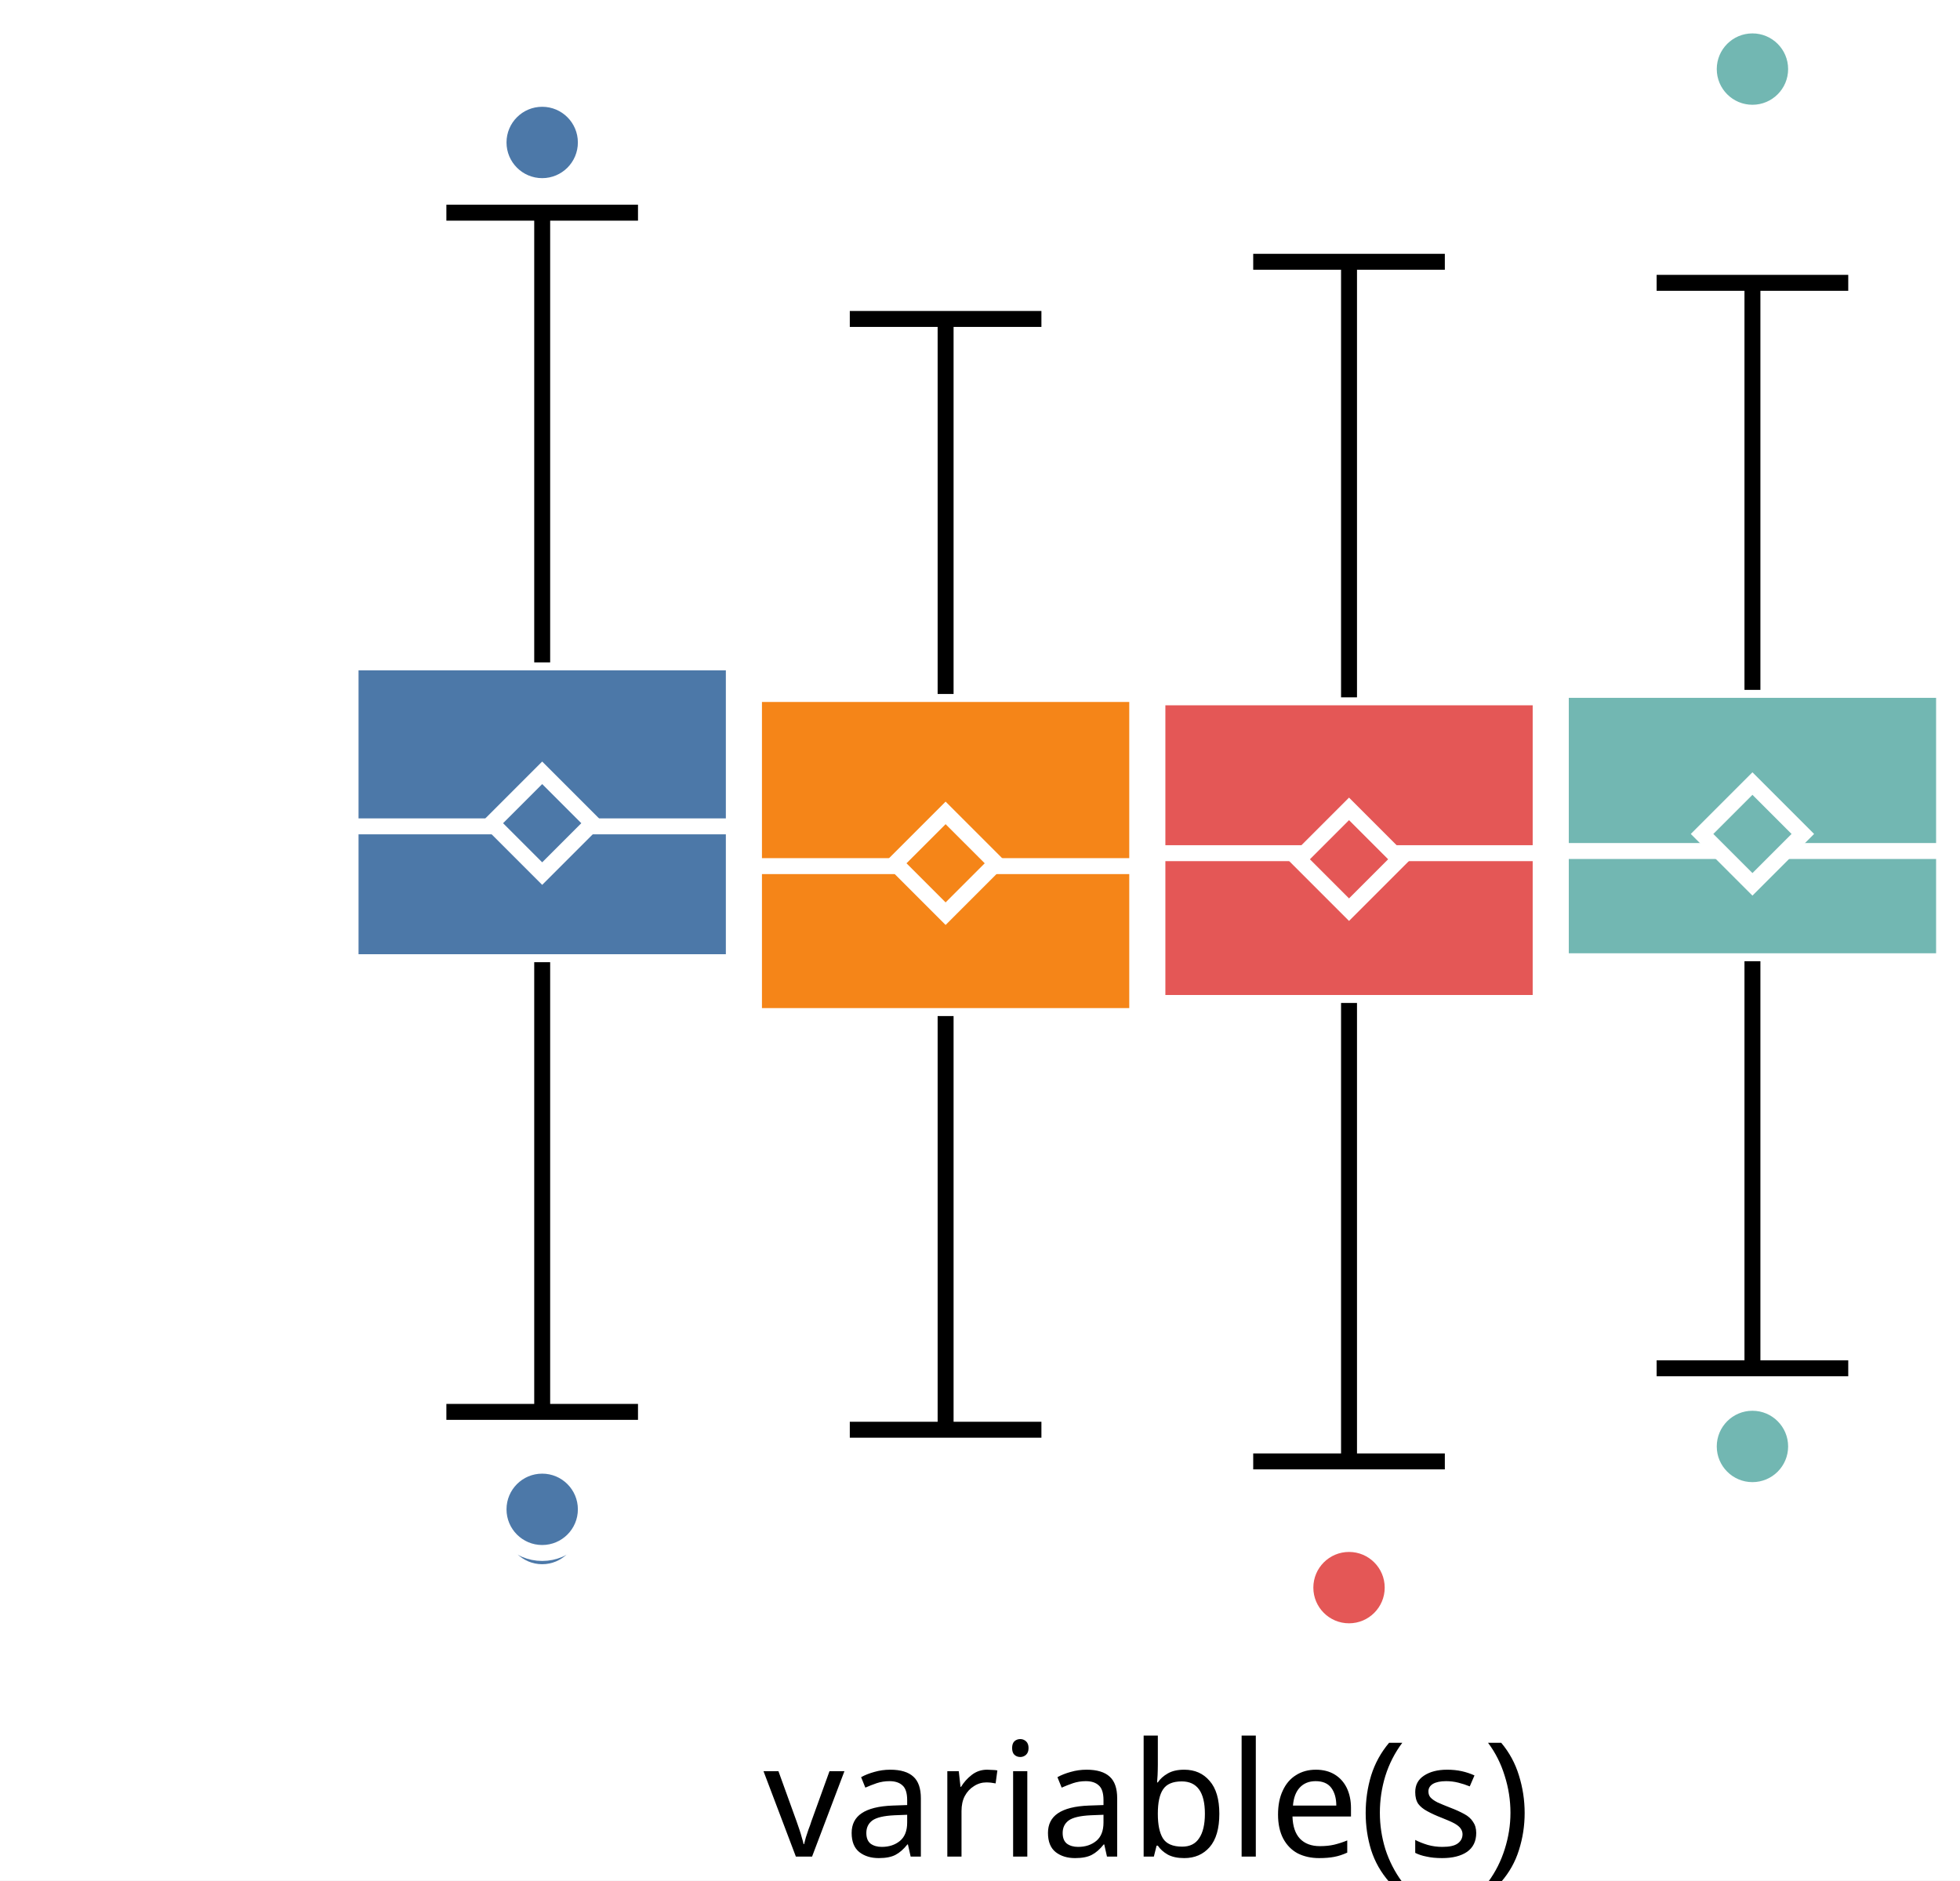
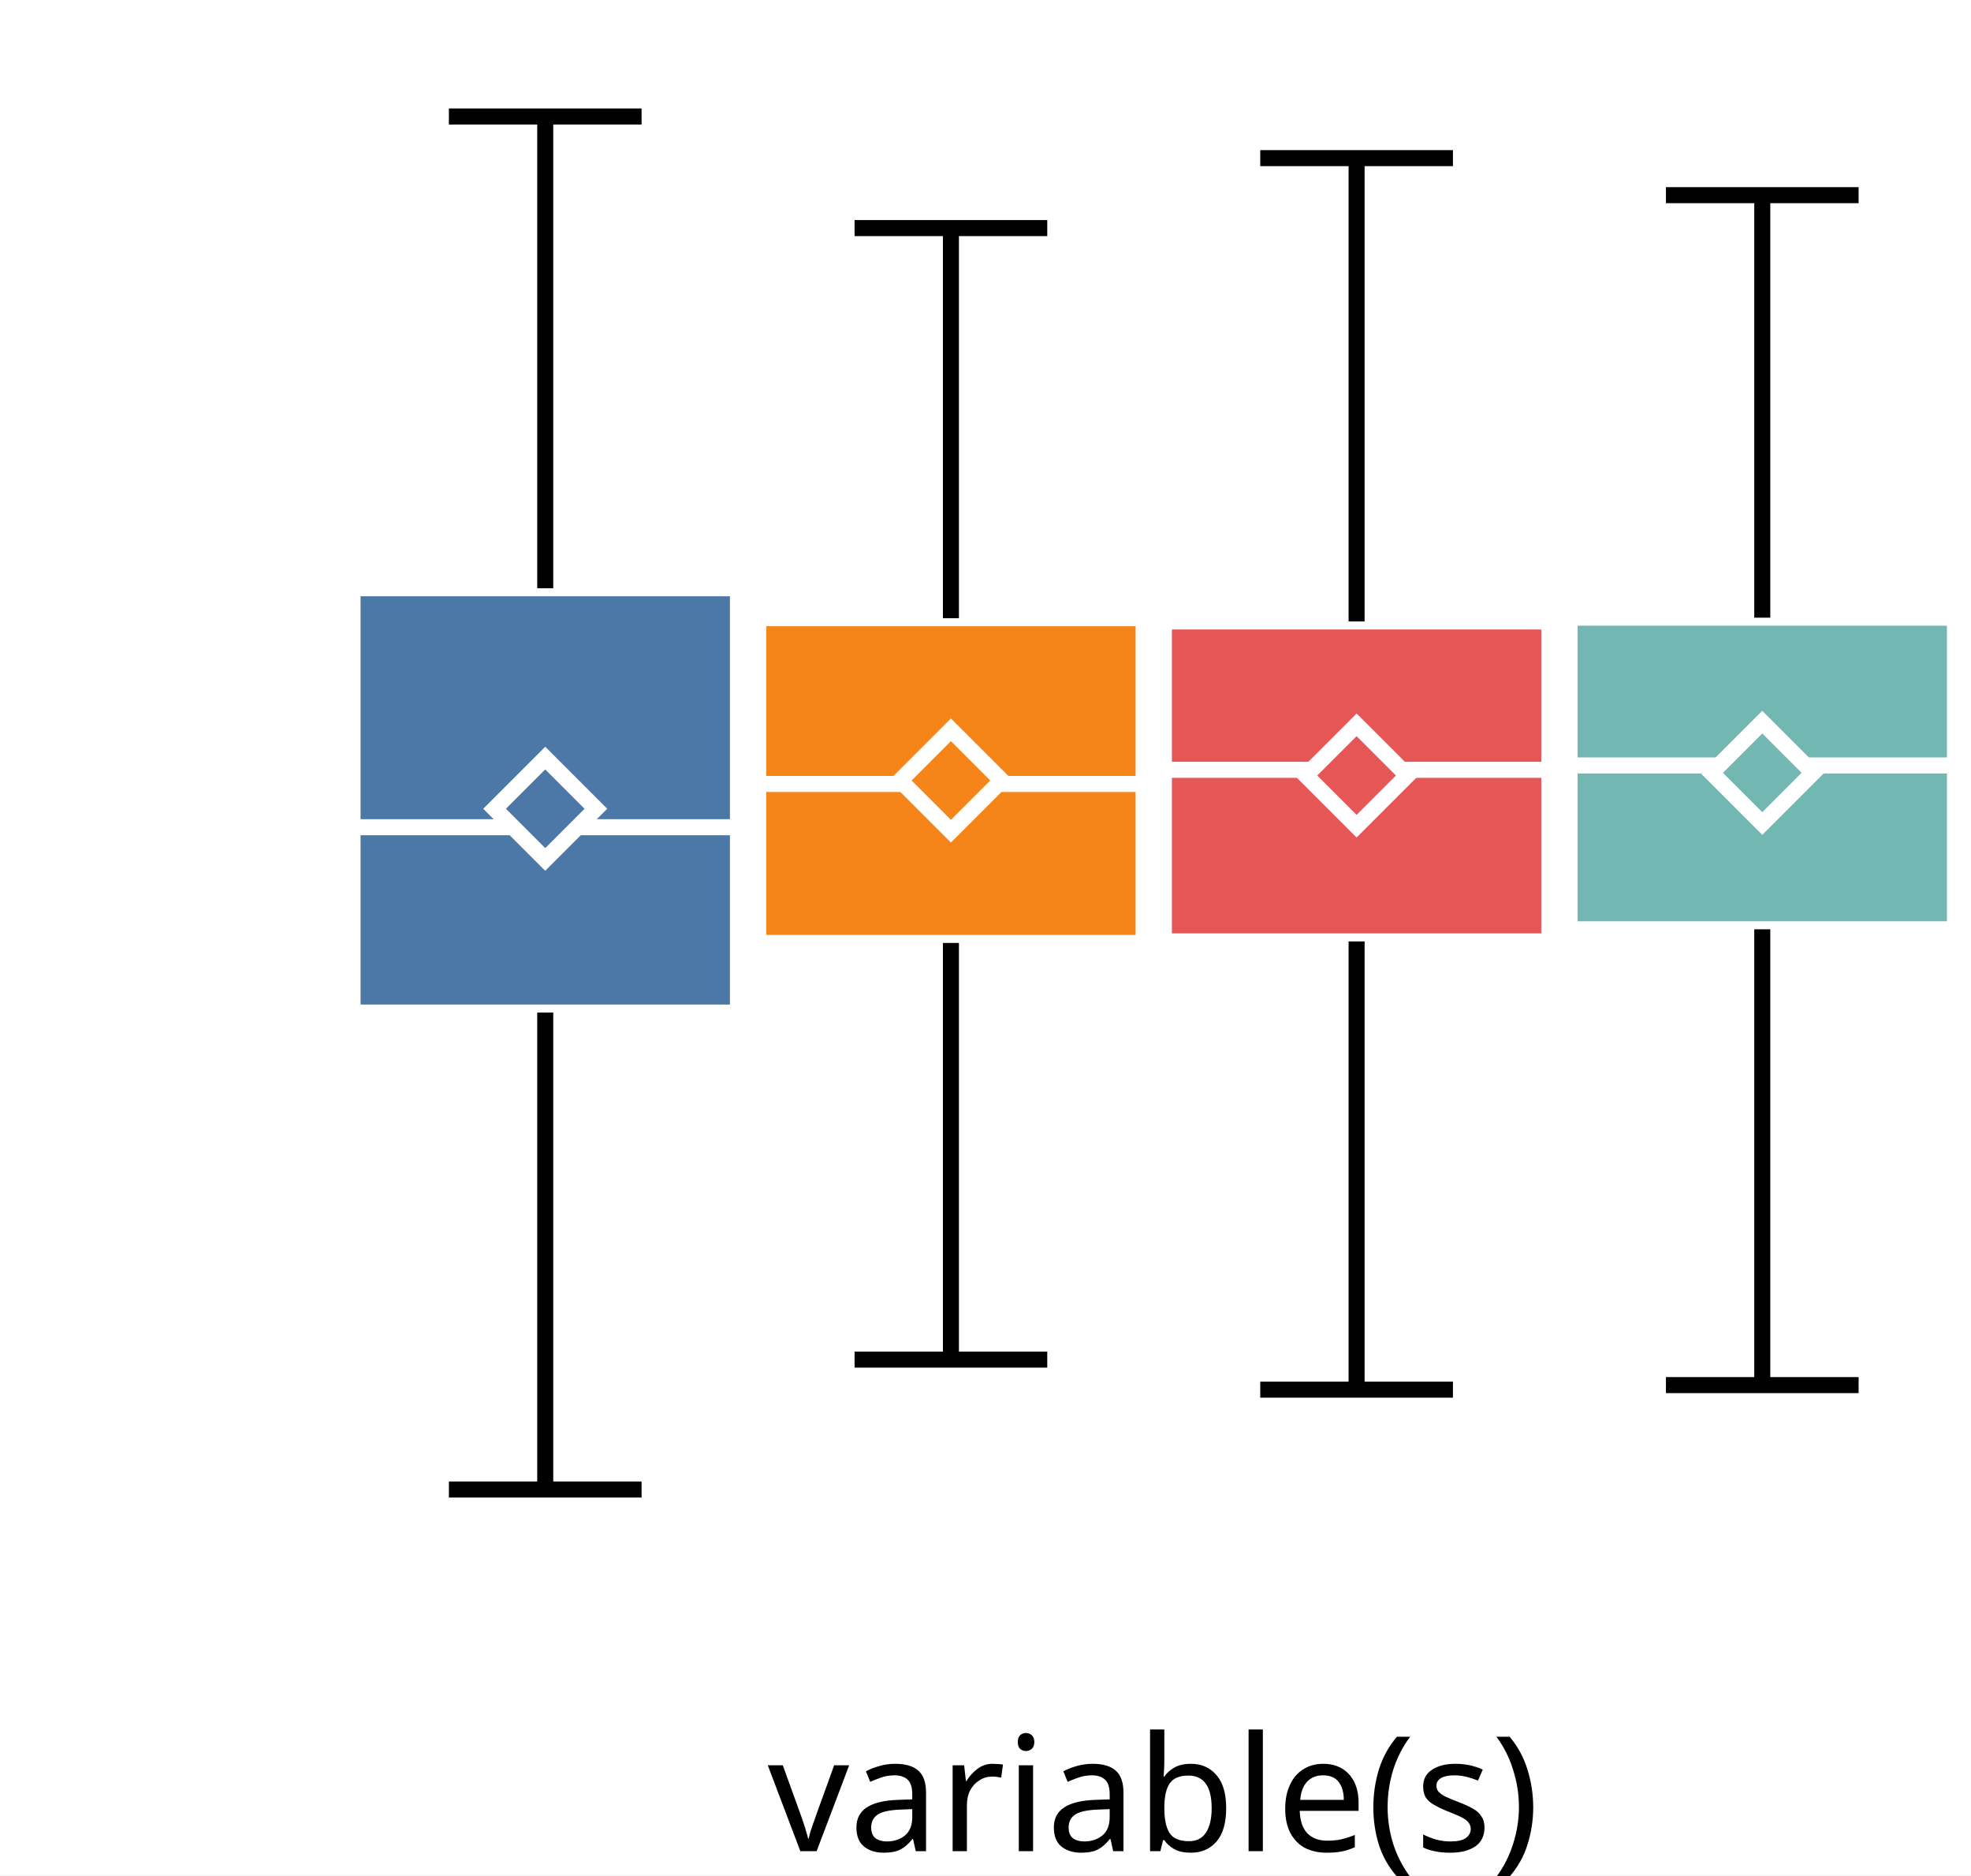
- <svg xmlns="http://www.w3.org/2000/svg" version="1.1" class="marks" width="123" height="118" viewBox="0 0 123 118">
-   <rect width="123" height="118" fill="white" />
-   <g fill="none" stroke-miterlimit="10" transform="translate(22,1)">
+ <svg xmlns="http://www.w3.org/2000/svg" version="1.1" class="marks" width="123" height="117" viewBox="0 0 123 117">
+   <rect width="123" height="117" fill="white" />
+   <g fill="none" stroke-miterlimit="10" transform="translate(22,0)">
    <g class="mark-group role-frame root" role="graphics-object" aria-roledescription="group mark container">
      <g transform="translate(0,0)">
        <path class="background" aria-hidden="true" d="M0,0h100v100h-100Z" />
        <g>
          <g class="mark-group role-axis" role="graphics-symbol" aria-roledescription="axis" aria-label="X-axis for a discrete scale with 1 value: variable(s)">
            <g transform="translate(0.5,100.5)">
              <path class="background" aria-hidden="true" d="M0,0h0v0h0Z" pointer-events="none" />
              <g>
                <g class="mark-rule role-axis-tick" pointer-events="none">
                  <line transform="translate(50,0)" x2="0" y2="5" stroke="white" stroke-width="1.01" opacity="1" />
                </g>
                <g class="mark-text role-axis-label" pointer-events="none">
                  <text text-anchor="middle" transform="translate(49.5,15)" font-family="sans-serif" font-size="10px" font-style="normal" font-weight="400" fill="black" opacity="1">variable(s)</text>
                </g>
              </g>
              <path class="foreground" aria-hidden="true" d="" pointer-events="none" display="none" />
            </g>
          </g>
-           <g class="mark-group role-axis" role="graphics-symbol" aria-roledescription="axis" aria-label="Y-axis for a linear scale with values from −3 to 4">
+           <g class="mark-group role-axis" role="graphics-symbol" aria-roledescription="axis" aria-label="Y-axis for a linear scale with values from −3 to 3">
            <g transform="translate(0.5,0.5)">
              <path class="background" aria-hidden="true" d="M0,0h0v0h0Z" pointer-events="none" />
              <g>
                <g class="mark-rule role-axis-tick" pointer-events="none">
-                   <line transform="translate(0,85)" x2="-5" y2="0" stroke="white" stroke-width="1.01" opacity="1" />
-                   <line transform="translate(0,54)" x2="-5" y2="0" stroke="white" stroke-width="1.01" opacity="1" />
-                   <line transform="translate(0,23)" x2="-5" y2="0" stroke="white" stroke-width="1.01" opacity="1" />
+                   <line transform="translate(0,83)" x2="-5" y2="0" stroke="white" stroke-width="1.01" opacity="1" />
+                   <line transform="translate(0,50)" x2="-5" y2="0" stroke="white" stroke-width="1.01" opacity="1" />
+                   <line transform="translate(0,17)" x2="-5" y2="0" stroke="white" stroke-width="1.01" opacity="1" />
                </g>
                <g class="mark-text role-axis-label" pointer-events="none">
-                   <text text-anchor="end" transform="translate(-7,87.61538)" font-family="sans-serif" font-size="10px" font-style="normal" font-weight="400" fill="white" opacity="1">−2</text>
-                   <text text-anchor="end" transform="translate(-7,56.84615)" font-family="sans-serif" font-size="10px" font-style="normal" font-weight="400" fill="white" opacity="1">0</text>
-                   <text text-anchor="end" transform="translate(-7,26.07692)" font-family="sans-serif" font-size="10px" font-style="normal" font-weight="400" fill="white" opacity="1">2</text>
+                   <text text-anchor="end" transform="translate(-7,86.33333)" font-family="sans-serif" font-size="10px" font-style="normal" font-weight="400" fill="white" opacity="1">−2</text>
+                   <text text-anchor="end" transform="translate(-7,53)" font-family="sans-serif" font-size="10px" font-style="normal" font-weight="400" fill="white" opacity="1">0</text>
+                   <text text-anchor="end" transform="translate(-7,19.66667)" font-family="sans-serif" font-size="10px" font-style="normal" font-weight="400" fill="white" opacity="1">2</text>
                </g>
              </g>
              <path class="foreground" aria-hidden="true" d="" pointer-events="none" display="none" />
            </g>
          </g>
          <g class="mark-group role-scope" role="graphics-object" aria-roledescription="group mark container">
            <g transform="translate(0,0)">
              <path class="background" aria-hidden="true" d="M0,0h0v0h0Z" />
              <g>
                <g class="mark-rect role-mark" role="graphics-symbol" aria-roledescription="rect mark container">
-                   <path d="M0,40.564h24.051v18.812h-24.051Z" fill="#4c78a8" stroke="white" stroke-width="1" opacity="1" />
-                   <path d="M25.316,42.547h24.051v20.21h-24.051Z" fill="#f58518" stroke="white" stroke-width="1" opacity="1" />
-                   <path d="M50.633,42.757h24.051v19.178h-24.051Z" fill="#e45756" stroke="white" stroke-width="1" opacity="1" />
-                   <path d="M75.949,42.289h24.051v17.028h-24.051Z" fill="#72b7b2" stroke="white" stroke-width="1" opacity="1" />
+                   <path d="M0,36.702h24.051v26.474h-24.051Z" fill="#4c78a8" stroke="white" stroke-width="1" opacity="1" />
+                   <path d="M25.316,38.57h24.051v20.262h-24.051Z" fill="#f58518" stroke="white" stroke-width="1" opacity="1" />
+                   <path d="M50.633,38.774h24.051v19.962h-24.051Z" fill="#e45756" stroke="white" stroke-width="1" opacity="1" />
+                   <path d="M75.949,38.538h24.051v19.442h-24.051Z" fill="#72b7b2" stroke="white" stroke-width="1" opacity="1" />
                </g>
                <g class="mark-rule role-mark" role="graphics-symbol" aria-roledescription="rule mark container">
-                   <line transform="translate(0,50.85324)" x2="24.051" y2="0" fill="#4c78a8" stroke="white" stroke-width="1" opacity="1" />
-                   <line transform="translate(25.31646,53.34795)" x2="24.051" y2="0" fill="#f58518" stroke="white" stroke-width="1" opacity="1" />
-                   <line transform="translate(50.63291,52.53552)" x2="24.051" y2="0" fill="#e45756" stroke="white" stroke-width="1" opacity="1" />
-                   <line transform="translate(75.94937,52.40007)" x2="24.051" y2="0" fill="#72b7b2" stroke="white" stroke-width="1" opacity="1" />
+                   <line transform="translate(0,51.61004)" x2="24.051" y2="0" fill="#4c78a8" stroke="white" stroke-width="1" opacity="1" />
+                   <line transform="translate(25.31646,48.91314)" x2="24.051" y2="0" fill="#f58518" stroke="white" stroke-width="1" opacity="1" />
+                   <line transform="translate(50.63291,48.02975)" x2="24.051" y2="0" fill="#e45756" stroke="white" stroke-width="1" opacity="1" />
+                   <line transform="translate(75.94937,47.75731)" x2="24.051" y2="0" fill="#72b7b2" stroke="white" stroke-width="1" opacity="1" />
                </g>
                <g class="mark-symbol role-mark" role="graphics-symbol" aria-roledescription="symbol mark container">
-                   <path transform="translate(12.02532,50.65514)" d="M-3.162,0L0,-3.162L3.162,0L0,3.162Z" fill="#4c78a8" stroke="white" stroke-width="1" opacity="1" />
-                   <path transform="translate(37.34177,53.17059)" d="M-3.162,0L0,-3.162L3.162,0L0,3.162Z" fill="#f58518" stroke="white" stroke-width="1" opacity="1" />
-                   <path transform="translate(62.65823,52.91857)" d="M-3.162,0L0,-3.162L3.162,0L0,3.162Z" fill="#e45756" stroke="white" stroke-width="1" opacity="1" />
-                   <path transform="translate(87.97468,51.32975)" d="M-3.162,0L0,-3.162L3.162,0L0,3.162Z" fill="#72b7b2" stroke="white" stroke-width="1" opacity="1" />
+                   <path transform="translate(12.02532,50.46012)" d="M-3.162,0L0,-3.162L3.162,0L0,3.162Z" fill="#4c78a8" stroke="white" stroke-width="1" opacity="1" />
+                   <path transform="translate(37.34177,48.69631)" d="M-3.162,0L0,-3.162L3.162,0L0,3.162Z" fill="#f58518" stroke="white" stroke-width="1" opacity="1" />
+                   <path transform="translate(62.65823,48.38612)" d="M-3.162,0L0,-3.162L3.162,0L0,3.162Z" fill="#e45756" stroke="white" stroke-width="1" opacity="1" />
+                   <path transform="translate(87.97468,48.21798)" d="M-3.162,0L0,-3.162L3.162,0L0,3.162Z" fill="#72b7b2" stroke="white" stroke-width="1" opacity="1" />
                </g>
                <g class="mark-rule role-mark" role="graphics-symbol" aria-roledescription="rule mark container">
-                   <line transform="translate(12.02532,59.37595)" x2="0" y2="28.218" fill="#4c78a8" stroke="black" stroke-width="1" stroke-dasharray="0" opacity="1" />
-                   <line transform="translate(37.34177,62.75687)" x2="0" y2="25.958" fill="#f58518" stroke="black" stroke-width="1" stroke-dasharray="0" opacity="1" />
-                   <line transform="translate(62.65823,61.93458)" x2="0" y2="28.767" fill="#e45756" stroke="black" stroke-width="1" stroke-dasharray="0" opacity="1" />
-                   <line transform="translate(87.97468,59.31644)" x2="0" y2="25.542" fill="#72b7b2" stroke="black" stroke-width="1" stroke-dasharray="0" opacity="1" />
+                   <line transform="translate(12.02532,63.17674)" x2="0" y2="29.757" fill="#4c78a8" stroke="black" stroke-width="1" stroke-dasharray="0" opacity="1" />
+                   <line transform="translate(37.34177,58.83179)" x2="0" y2="25.997" fill="#f58518" stroke="black" stroke-width="1" stroke-dasharray="0" opacity="1" />
+                   <line transform="translate(62.65823,58.73587)" x2="0" y2="27.967" fill="#e45756" stroke="black" stroke-width="1" stroke-dasharray="0" opacity="1" />
+                   <line transform="translate(87.97468,57.98042)" x2="0" y2="28.438" fill="#72b7b2" stroke="black" stroke-width="1" stroke-dasharray="0" opacity="1" />
                </g>
                <g class="mark-rule role-mark" role="graphics-symbol" aria-roledescription="rule mark container">
-                   <line transform="translate(12.02532,40.56395)" x2="0" y2="-28.218" fill="#4c78a8" stroke="black" stroke-width="1" stroke-dasharray="0" opacity="1" />
-                   <line transform="translate(37.34177,42.5465)" x2="0" y2="-23.533" fill="#f58518" stroke="black" stroke-width="1" stroke-dasharray="0" opacity="1" />
-                   <line transform="translate(62.65823,42.75668)" x2="0" y2="-27.33" fill="#e45756" stroke="black" stroke-width="1" stroke-dasharray="0" opacity="1" />
-                   <line transform="translate(87.97468,42.28876)" x2="0" y2="-25.542" fill="#72b7b2" stroke="black" stroke-width="1" stroke-dasharray="0" opacity="1" />
+                   <line transform="translate(12.02532,36.70243)" x2="0" y2="-29.434" fill="#4c78a8" stroke="black" stroke-width="1" stroke-dasharray="0" opacity="1" />
+                   <line transform="translate(37.34177,38.56955)" x2="0" y2="-24.339" fill="#f58518" stroke="black" stroke-width="1" stroke-dasharray="0" opacity="1" />
+                   <line transform="translate(62.65823,38.77378)" x2="0" y2="-28.907" fill="#e45756" stroke="black" stroke-width="1" stroke-dasharray="0" opacity="1" />
+                   <line transform="translate(87.97468,38.53803)" x2="0" y2="-26.361" fill="#72b7b2" stroke="black" stroke-width="1" stroke-dasharray="0" opacity="1" />
                </g>
                <g class="mark-rule role-mark lower_fence" role="graphics-symbol" aria-roledescription="rule mark container">
-                   <line transform="translate(6.012658,87.59395)" x2="12.025" y2="0" fill="#4c78a8" stroke="black" stroke-width="1" opacity="1" />
-                   <line transform="translate(31.32911,88.7144)" x2="12.025" y2="0" fill="#f58518" stroke="black" stroke-width="1" opacity="1" />
-                   <line transform="translate(56.64557,90.70142)" x2="12.025" y2="0" fill="#e45756" stroke="black" stroke-width="1" opacity="1" />
-                   <line transform="translate(81.96203,84.85797)" x2="12.025" y2="0" fill="#72b7b2" stroke="black" stroke-width="1" opacity="1" />
+                   <line transform="translate(6.012658,92.93327)" x2="12.025" y2="0" fill="#4c78a8" stroke="black" stroke-width="1" opacity="1" />
+                   <line transform="translate(31.32911,84.82831)" x2="12.025" y2="0" fill="#f58518" stroke="black" stroke-width="1" opacity="1" />
+                   <line transform="translate(56.64557,86.70321)" x2="12.025" y2="0" fill="#e45756" stroke="black" stroke-width="1" opacity="1" />
+                   <line transform="translate(81.96203,86.4188)" x2="12.025" y2="0" fill="#72b7b2" stroke="black" stroke-width="1" opacity="1" />
                </g>
                <g class="mark-rule role-mark upper_fence" role="graphics-symbol" aria-roledescription="rule mark container">
-                   <line transform="translate(6.012658,12.34594)" x2="12.025" y2="0" fill="#4c78a8" stroke="black" stroke-width="1" opacity="1" />
-                   <line transform="translate(31.32911,19.01343)" x2="12.025" y2="0" fill="#f58518" stroke="black" stroke-width="1" opacity="1" />
-                   <line transform="translate(56.64557,15.42659)" x2="12.025" y2="0" fill="#e45756" stroke="black" stroke-width="1" opacity="1" />
-                   <line transform="translate(81.96203,16.74723)" x2="12.025" y2="0" fill="#72b7b2" stroke="black" stroke-width="1" opacity="1" />
+                   <line transform="translate(6.012658,7.268831)" x2="12.025" y2="0" fill="#4c78a8" stroke="black" stroke-width="1" opacity="1" />
+                   <line transform="translate(31.32911,14.23069)" x2="12.025" y2="0" fill="#f58518" stroke="black" stroke-width="1" opacity="1" />
+                   <line transform="translate(56.64557,9.86669)" x2="12.025" y2="0" fill="#e45756" stroke="black" stroke-width="1" opacity="1" />
+                   <line transform="translate(81.96203,12.17675)" x2="12.025" y2="0" fill="#72b7b2" stroke="black" stroke-width="1" opacity="1" />
                </g>
              </g>
              <path class="foreground" aria-hidden="true" d="" display="none" />
            </g>
          </g>
-           <g class="mark-group role-scope" role="graphics-object" aria-roledescription="group mark container">
-             <g transform="translate(0,0)">
-               <path class="background" aria-hidden="true" d="M0,0h0v0h0Z" />
-               <g>
-                 <g class="mark-symbol role-mark" role="graphics-symbol" aria-roledescription="symbol mark container">
-                   <path transform="translate(12.02532,8.591904)" d="M2.739,0A2.739,2.739,0,1,1,-2.739,0A2.739,2.739,0,1,1,2.739,0" fill="#4c78a8" stroke="white" stroke-width="1" opacity="1" />
-                   <path transform="translate(12.02532,94.91354)" d="M2.739,0A2.739,2.739,0,1,1,-2.739,0A2.739,2.739,0,1,1,2.739,0" fill="#4c78a8" stroke="white" stroke-width="1" opacity="1" />
-                   <path transform="translate(12.02532,7.93952)" d="M2.739,0A2.739,2.739,0,1,1,-2.739,0A2.739,2.739,0,1,1,2.739,0" fill="#4c78a8" stroke="white" stroke-width="1" opacity="1" />
-                   <path transform="translate(12.02532,93.70897)" d="M2.739,0A2.739,2.739,0,1,1,-2.739,0A2.739,2.739,0,1,1,2.739,0" fill="#4c78a8" stroke="white" stroke-width="1" opacity="1" />
-                   <path transform="translate(62.65823,98.62182)" d="M2.739,0A2.739,2.739,0,1,1,-2.739,0A2.739,2.739,0,1,1,2.739,0" fill="#e45756" stroke="white" stroke-width="1" opacity="1" />
-                   <path transform="translate(87.97468,3.335125)" d="M2.739,0A2.739,2.739,0,1,1,-2.739,0A2.739,2.739,0,1,1,2.739,0" fill="#72b7b2" stroke="white" stroke-width="1" opacity="1" />
-                   <path transform="translate(87.97468,89.76302)" d="M2.739,0A2.739,2.739,0,1,1,-2.739,0A2.739,2.739,0,1,1,2.739,0" fill="#72b7b2" stroke="white" stroke-width="1" opacity="1" />
-                 </g>
-               </g>
-               <path class="foreground" aria-hidden="true" d="" display="none" />
-             </g>
-           </g>
+           <g class="mark-group role-scope" role="graphics-object" aria-roledescription="group mark container" />
        </g>
        <path class="foreground" aria-hidden="true" d="" display="none" />
      </g>
    </g>
  </g>
</svg>
